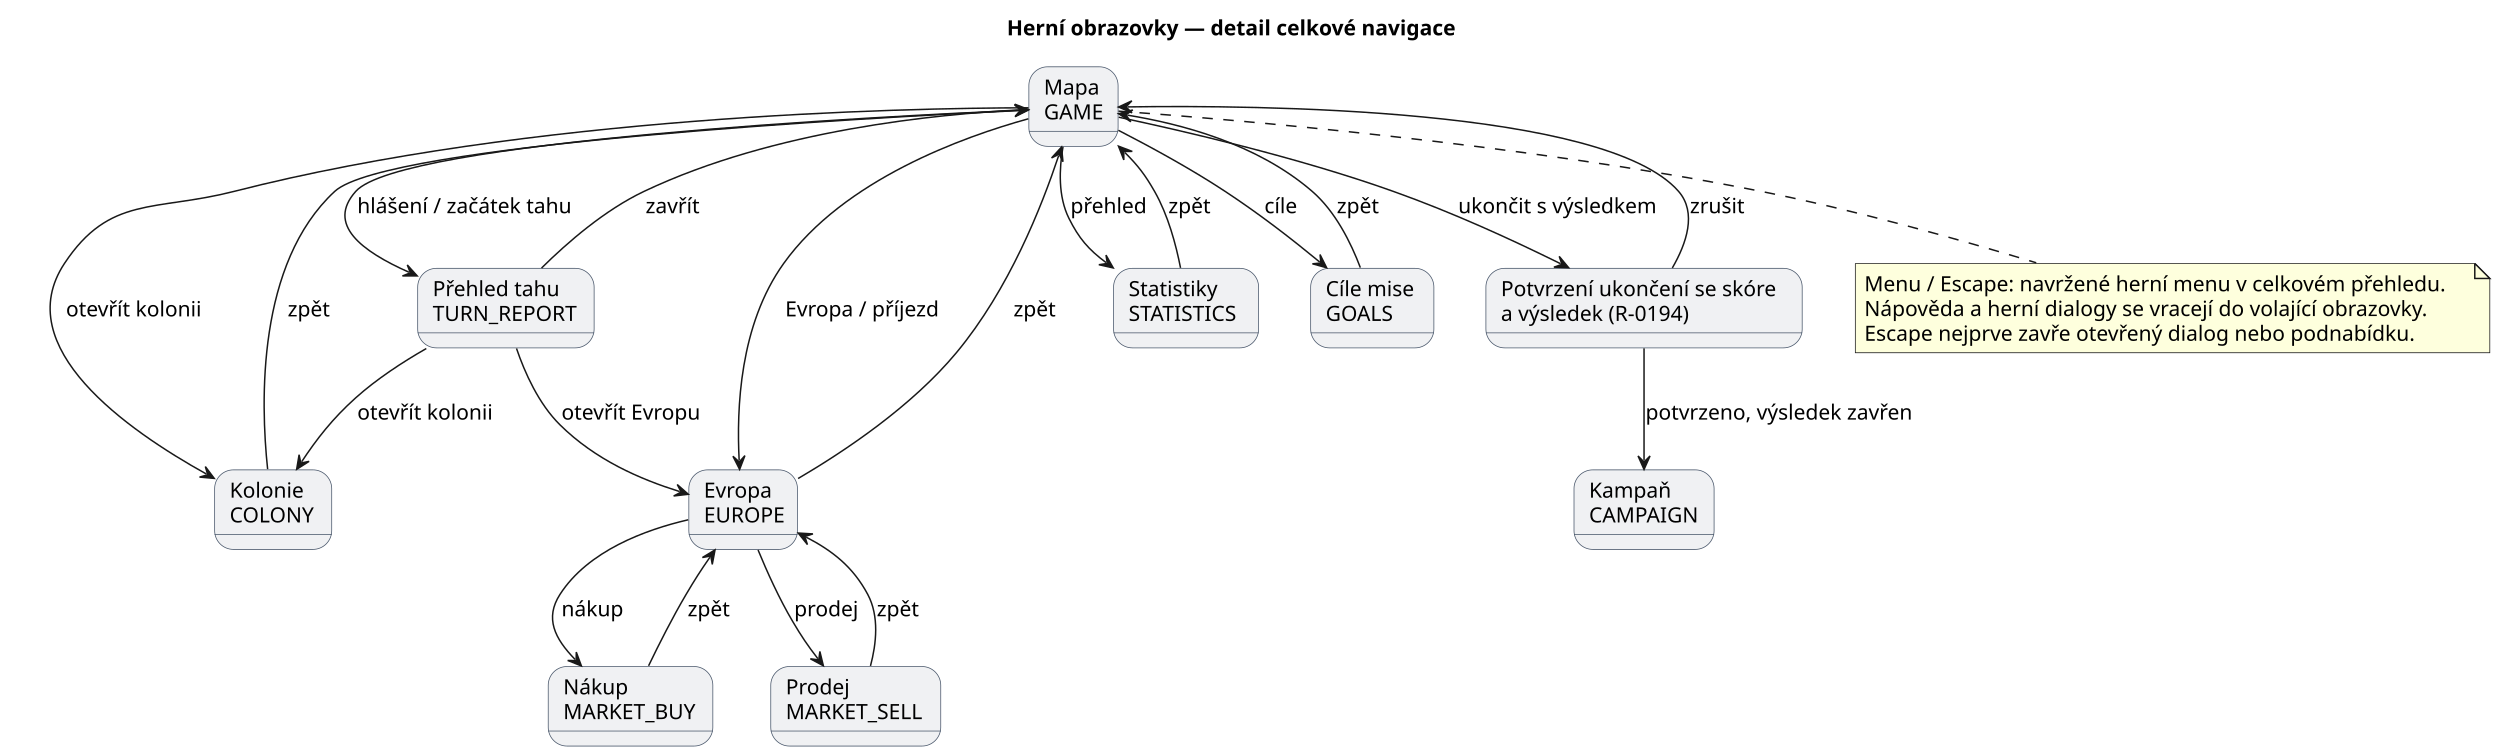
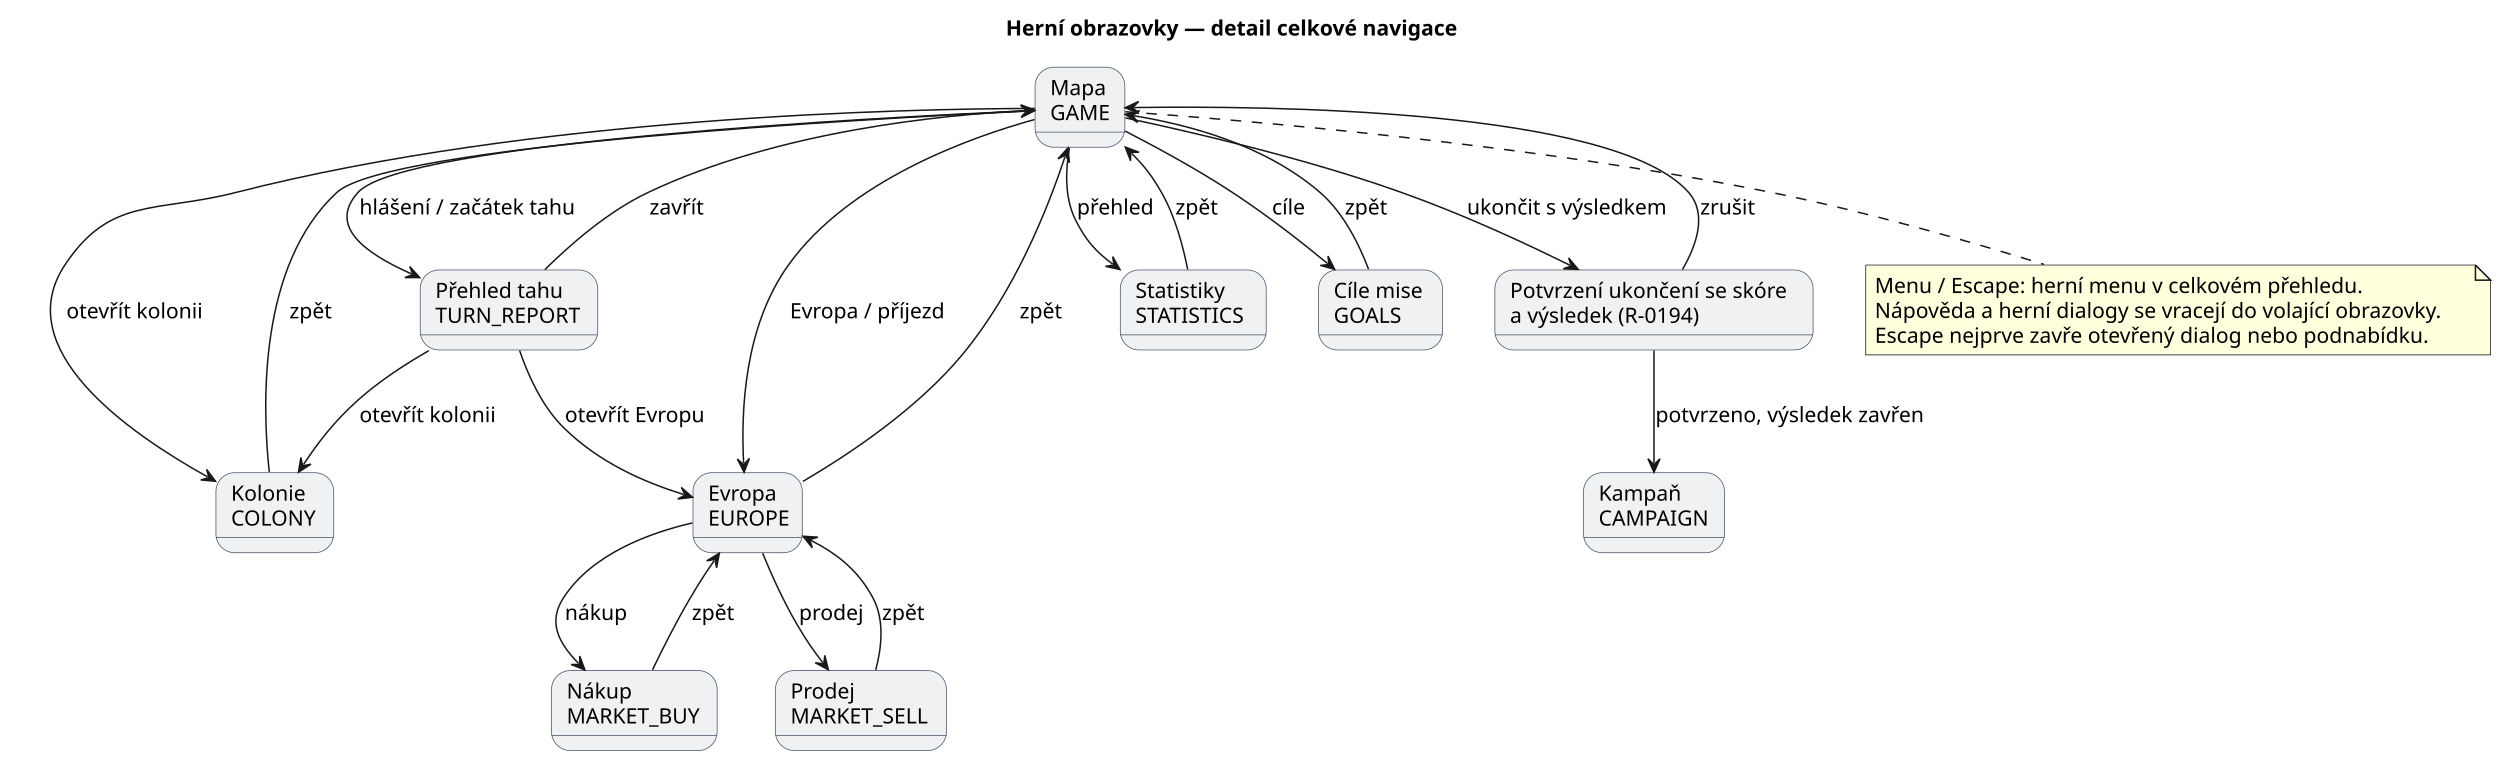
- <svg xmlns="http://www.w3.org/2000/svg" contentStyleType="text/css" data-diagram-type="STATE" height="502px" preserveAspectRatio="none" style="width:1665px;height:502px;background:#FFFFFF;" version="1.1" viewBox="0 0 1665 502" width="1665px" zoomAndPan="magnify">
+ <svg xmlns="http://www.w3.org/2000/svg" contentStyleType="text/css" data-diagram-type="STATE" height="502px" preserveAspectRatio="none" style="width:1655px;height:502px;background:#FFFFFF;" version="1.1" viewBox="0 0 1655 502" width="1655px" zoomAndPan="magnify">
  <defs />
  <g>
    <g class="title" data-source-line="1">
-       <text fill="#000000" font-family="sans-serif" font-size="14" font-weight="bold" lengthAdjust="spacing" textLength="310.071" x="670.568" y="23.535">Herní obrazovky — detail celkové navigace</text>
+       <text fill="#000000" font-family="sans-serif" font-size="14" font-weight="bold" lengthAdjust="spacing" textLength="310.071" x="665.835" y="23.535">Herní obrazovky — detail celkové navigace</text>
    </g>
    <g>
      <rect fill="#F0F1F3" height="52.977" rx="12.5" ry="12.5" style="stroke:#475569;stroke-width:0.5;" width="59.423" x="685.22" y="44.488" />
      <line style="stroke:#475569;stroke-width:0.5;" x1="685.22" x2="744.643" y1="87.465" y2="87.465" />
      <text fill="#000000" font-family="sans-serif" font-size="14" lengthAdjust="spacing" textLength="36.333" x="695.22" y="63.023">Mapa</text>
      <text fill="#000000" font-family="sans-serif" font-size="14" lengthAdjust="spacing" textLength="39.423" x="695.22" y="79.512">GAME</text>
    </g>
    <g>
      <rect fill="#F0F1F3" height="52.977" rx="12.5" ry="12.5" style="stroke:#475569;stroke-width:0.5;" width="77.969" x="142.95" y="312.928" />
      <line style="stroke:#475569;stroke-width:0.5;" x1="142.95" x2="220.919" y1="355.905" y2="355.905" />
      <text fill="#000000" font-family="sans-serif" font-size="14" lengthAdjust="spacing" textLength="50.921" x="152.95" y="331.463">Kolonie</text>
      <text fill="#000000" font-family="sans-serif" font-size="14" lengthAdjust="spacing" textLength="57.969" x="152.95" y="347.952">COLONY</text>
    </g>
    <g>
      <rect fill="#F0F1F3" height="52.977" rx="12.5" ry="12.5" style="stroke:#475569;stroke-width:0.5;" width="72.343" x="458.76" y="312.928" />
      <line style="stroke:#475569;stroke-width:0.5;" x1="458.76" x2="531.103" y1="355.905" y2="355.905" />
      <text fill="#000000" font-family="sans-serif" font-size="14" lengthAdjust="spacing" textLength="45.705" x="468.76" y="331.463">Evropa</text>
      <text fill="#000000" font-family="sans-serif" font-size="14" lengthAdjust="spacing" textLength="52.343" x="468.76" y="347.952">EUROPE</text>
    </g>
    <g>
      <rect fill="#F0F1F3" height="52.977" rx="12.5" ry="12.5" style="stroke:#475569;stroke-width:0.5;" width="109.626" x="365.12" y="443.898" />
      <line style="stroke:#475569;stroke-width:0.5;" x1="365.12" x2="474.746" y1="486.875" y2="486.875" />
      <text fill="#000000" font-family="sans-serif" font-size="14" lengthAdjust="spacing" textLength="43.757" x="375.12" y="462.433">Nákup</text>
      <text fill="#000000" font-family="sans-serif" font-size="14" lengthAdjust="spacing" textLength="89.626" x="375.12" y="478.922">MARKET_BUY</text>
    </g>
    <g>
      <rect fill="#F0F1F3" height="52.977" rx="12.5" ry="12.5" style="stroke:#475569;stroke-width:0.5;" width="113.208" x="513.33" y="443.898" />
      <line style="stroke:#475569;stroke-width:0.5;" x1="513.33" x2="626.538" y1="486.875" y2="486.875" />
      <text fill="#000000" font-family="sans-serif" font-size="14" lengthAdjust="spacing" textLength="42.937" x="523.33" y="462.433">Prodej</text>
      <text fill="#000000" font-family="sans-serif" font-size="14" lengthAdjust="spacing" textLength="93.208" x="523.33" y="478.922">MARKET_SELL</text>
    </g>
    <g>
      <rect fill="#F0F1F3" height="52.977" rx="12.5" ry="12.5" style="stroke:#475569;stroke-width:0.5;" width="96.59" x="741.64" y="178.708" />
      <line style="stroke:#475569;stroke-width:0.5;" x1="741.64" x2="838.23" y1="221.685" y2="221.685" />
      <text fill="#000000" font-family="sans-serif" font-size="14" lengthAdjust="spacing" textLength="61.708" x="751.64" y="197.243">Statistiky</text>
      <text fill="#000000" font-family="sans-serif" font-size="14" lengthAdjust="spacing" textLength="76.59" x="751.64" y="213.732">STATISTICS</text>
    </g>
    <g>
      <rect fill="#F0F1F3" height="52.977" rx="12.5" ry="12.5" style="stroke:#475569;stroke-width:0.5;" width="117.508" x="278.18" y="178.708" />
      <line style="stroke:#475569;stroke-width:0.5;" x1="278.18" x2="395.688" y1="221.685" y2="221.685" />
      <text fill="#000000" font-family="sans-serif" font-size="14" lengthAdjust="spacing" textLength="85.388" x="288.18" y="197.243">Přehled tahu</text>
      <text fill="#000000" font-family="sans-serif" font-size="14" lengthAdjust="spacing" textLength="97.508" x="288.18" y="213.732">TURN_REPORT</text>
    </g>
    <g>
      <rect fill="#F0F1F3" height="52.977" rx="12.5" ry="12.5" style="stroke:#475569;stroke-width:0.5;" width="82.064" x="872.9" y="178.708" />
      <line style="stroke:#475569;stroke-width:0.5;" x1="872.9" x2="954.963" y1="221.685" y2="221.685" />
      <text fill="#000000" font-family="sans-serif" font-size="14" lengthAdjust="spacing" textLength="62.063" x="882.9" y="197.243">Cíle mise</text>
      <text fill="#000000" font-family="sans-serif" font-size="14" lengthAdjust="spacing" textLength="45.657" x="882.9" y="213.732">GOALS</text>
    </g>
    <g>
      <rect fill="#F0F1F3" height="52.977" rx="12.5" ry="12.5" style="stroke:#475569;stroke-width:0.5;" width="210.648" x="989.61" y="178.708" />
      <line style="stroke:#475569;stroke-width:0.5;" x1="989.61" x2="1200.257" y1="221.685" y2="221.685" />
      <text fill="#000000" font-family="sans-serif" font-size="14" lengthAdjust="spacing" textLength="190.648" x="999.61" y="197.243">Potvrzení ukončení se skóre</text>
      <text fill="#000000" font-family="sans-serif" font-size="14" lengthAdjust="spacing" textLength="136.398" x="999.61" y="213.732">a výsledek (R-0194)</text>
    </g>
    <g>
      <rect fill="#F0F1F3" height="52.977" rx="12.5" ry="12.5" style="stroke:#475569;stroke-width:0.5;" width="93.295" x="1048.29" y="312.928" />
      <line style="stroke:#475569;stroke-width:0.5;" x1="1048.29" x2="1141.585" y1="355.905" y2="355.905" />
      <text fill="#000000" font-family="sans-serif" font-size="14" lengthAdjust="spacing" textLength="55.173" x="1058.29" y="331.463">Kampaň</text>
      <text fill="#000000" font-family="sans-serif" font-size="14" lengthAdjust="spacing" textLength="73.295" x="1058.29" y="347.952">CAMPAIGN</text>
    </g>
    <g class="entity" data-qualified-name="GMN2" data-source-line="39" id="ent0003">
-       <path d="M1235.65,175.458 L1235.65,234.923 L1658.207,234.923 L1658.207,185.458 L1648.207,175.458 L1235.65,175.458" fill="#FEFFDD" style="stroke:#181818;stroke-width:0.5;" />
-       <path d="M1648.207,175.458 L1648.207,185.458 L1658.207,185.458 L1648.207,175.458" fill="#FEFFDD" style="stroke:#181818;stroke-width:1;" />
-       <text fill="#000000" font-family="sans-serif" font-size="14" lengthAdjust="spacing" textLength="401.557" x="1241.65" y="193.993">Menu / Escape: navržené herní menu v celkovém přehledu.</text>
-       <text fill="#000000" font-family="sans-serif" font-size="14" lengthAdjust="spacing" textLength="392.622" x="1241.65" y="210.482">Nápověda a herní dialogy se vracejí do volající obrazovky.</text>
-       <text fill="#000000" font-family="sans-serif" font-size="14" lengthAdjust="spacing" textLength="379.572" x="1241.65" y="226.97">Escape nejprve zavře otevřený dialog nebo podnabídku.</text>
+       <path d="M1235.12,175.458 L1235.12,234.923 L1648.742,234.923 L1648.742,185.458 L1638.742,175.458 L1235.12,175.458" fill="#FEFFDD" style="stroke:#181818;stroke-width:0.5;" />
+       <path d="M1638.742,175.458 L1638.742,185.458 L1648.742,185.458 L1638.742,175.458" fill="#FEFFDD" style="stroke:#181818;stroke-width:1;" />
+       <text fill="#000000" font-family="sans-serif" font-size="14" lengthAdjust="spacing" textLength="335.419" x="1241.12" y="193.993">Menu / Escape: herní menu v celkovém přehledu.</text>
+       <text fill="#000000" font-family="sans-serif" font-size="14" lengthAdjust="spacing" textLength="392.622" x="1241.12" y="210.482">Nápověda a herní dialogy se vracejí do volající obrazovky.</text>
+       <text fill="#000000" font-family="sans-serif" font-size="14" lengthAdjust="spacing" textLength="379.572" x="1241.12" y="226.97">Escape nejprve zavře otevřený dialog nebo podnabídku.</text>
    </g>
    <g class="link" data-entity-1="ent0002" data-entity-2="ent0003" data-link-type="dependency" data-source-line="17" id="lnk2">
      <path d="M684.99,71.788 C600.44,71.948 353.17,77.028 155.93,127.458 C103.07,140.978 73.04,129.958 42.93,175.458 C6,231.278 84.476,286.253 137.446,315.703" fill="none" id="Map-to-Colony" style="stroke:#181818;stroke-width:1;" />
      <polygon fill="#181818" points="142.69,318.618,136.768,310.749,138.32,316.189,132.88,317.741,142.69,318.618" style="stroke:#181818;stroke-width:1;" />
      <text fill="#000000" font-family="sans-serif" font-size="14" lengthAdjust="spacing" textLength="94.534" x="43.93" y="210.723">otevřít kolonii</text>
    </g>
    <g class="link" data-entity-1="ent0003" data-entity-2="ent0002" data-link-type="dependency" data-source-line="18" id="lnk3">
      <path d="M178.24,312.458 C173.47,267.478 171.13,175.298 222.93,127.458 C257,96.008 577.107,78.444 678.807,73.603" fill="none" id="Colony-to-Map" style="stroke:#181818;stroke-width:1;" />
      <polygon fill="#181818" points="684.8,73.318,675.62,69.751,679.806,73.556,676,77.742,684.8,73.318" style="stroke:#181818;stroke-width:1;" />
      <text fill="#000000" font-family="sans-serif" font-size="14" lengthAdjust="spacing" textLength="29.873" x="191.56" y="210.723">zpět</text>
    </g>
    <g class="link" data-entity-1="ent0002" data-entity-2="ent0004" data-link-type="dependency" data-source-line="19" id="lnk4">
      <path d="M684.9,79.108 C641.45,91.098 561.88,119.658 521.93,175.458 C492.55,216.498 490.501,272.136 492.281,306.646" fill="none" id="Map-to-Europe" style="stroke:#181818;stroke-width:1;" />
      <polygon fill="#181818" points="492.59,312.638,496.121,303.444,492.332,307.645,488.132,303.856,492.59,312.638" style="stroke:#181818;stroke-width:1;" />
      <text fill="#000000" font-family="sans-serif" font-size="14" lengthAdjust="spacing" textLength="109.389" x="522.93" y="210.723">Evropa / příjezd</text>
    </g>
    <g class="link" data-entity-1="ent0004" data-entity-2="ent0002" data-link-type="dependency" data-source-line="20" id="lnk5">
      <path d="M531.52,318.698 C562.78,300.378 607.28,270.578 636.93,234.928 C672.03,192.728 693.69,137.76 705.09,103.609" fill="none" id="Europe-to-Map" style="stroke:#181818;stroke-width:1;" />
      <polygon fill="#181818" points="706.99,97.918,700.346,105.189,705.407,102.661,707.934,107.722,706.99,97.918" style="stroke:#181818;stroke-width:1;" />
      <text fill="#000000" font-family="sans-serif" font-size="14" lengthAdjust="spacing" textLength="29.873" x="674.96" y="210.723">zpět</text>
    </g>
    <g class="link" data-entity-1="ent0004" data-entity-2="ent0005" data-link-type="dependency" data-source-line="21" id="lnk6">
      <path d="M458.36,346.178 C429.69,352.828 391.64,366.848 372.93,395.898 C362.77,411.688 369.291,425.133 383.031,439.223" fill="none" id="Europe-to-Buy" style="stroke:#181818;stroke-width:1;" />
      <polygon fill="#181818" points="387.22,443.518,383.8,434.282,383.729,439.939,378.073,439.867,387.22,443.518" style="stroke:#181818;stroke-width:1;" />
      <text fill="#000000" font-family="sans-serif" font-size="14" lengthAdjust="spacing" textLength="42.102" x="373.93" y="410.433">nákup</text>
    </g>
    <g class="link" data-entity-1="ent0005" data-entity-2="ent0004" data-link-type="dependency" data-source-line="22" id="lnk7">
      <path d="M431.95,443.428 C438.82,429.158 447.85,411.278 456.93,395.898 C462.81,385.948 466.407,380.326 472.797,371.126" fill="none" id="Buy-to-Europe" style="stroke:#181818;stroke-width:1;" />
      <polygon fill="#181818" points="476.22,366.198,467.8,371.308,473.368,370.305,474.371,375.872,476.22,366.198" style="stroke:#181818;stroke-width:1;" />
      <text fill="#000000" font-family="sans-serif" font-size="14" lengthAdjust="spacing" textLength="29.873" x="457.93" y="410.433">zpět</text>
    </g>
    <g class="link" data-entity-1="ent0004" data-entity-2="ent0006" data-link-type="dependency" data-source-line="23" id="lnk8">
      <path d="M504.87,366.288 C510.81,380.698 518.95,398.738 527.93,413.898 C533.91,423.988 537.71,429.642 544.7,438.682" fill="none" id="Europe-to-Sell" style="stroke:#181818;stroke-width:1;" />
      <polygon fill="#181818" points="548.37,443.428,546.029,433.862,545.312,439.473,539.7,438.755,548.37,443.428" style="stroke:#181818;stroke-width:1;" />
      <text fill="#000000" font-family="sans-serif" font-size="14" lengthAdjust="spacing" textLength="44.01" x="528.93" y="410.433">prodej</text>
    </g>
    <g class="link" data-entity-1="ent0006" data-entity-2="ent0004" data-link-type="dependency" data-source-line="24" id="lnk9">
      <path d="M579.74,443.508 C583.67,428.758 585.67,410.388 577.93,395.898 C568.05,377.408 554.298,366.757 536.918,357.757" fill="none" id="Sell-to-Europe" style="stroke:#181818;stroke-width:1;" />
      <polygon fill="#181818" points="531.59,354.998,537.743,362.689,536.03,357.298,541.421,355.585,531.59,354.998" style="stroke:#181818;stroke-width:1;" />
      <text fill="#000000" font-family="sans-serif" font-size="14" lengthAdjust="spacing" textLength="29.873" x="583.87" y="410.433">zpět</text>
    </g>
    <g class="link" data-entity-1="ent0002" data-entity-2="ent0007" data-link-type="dependency" data-source-line="25" id="lnk10">
      <path d="M707.96,97.748 C705.39,112.458 704.64,130.838 711.93,145.458 C718.52,158.658 724.817,166.086 736.627,174.876" fill="none" id="Map-to-Stats" style="stroke:#181818;stroke-width:1;" />
      <polygon fill="#181818" points="741.44,178.458,736.609,169.876,737.429,175.473,731.832,176.293,741.44,178.458" style="stroke:#181818;stroke-width:1;" />
      <text fill="#000000" font-family="sans-serif" font-size="14" lengthAdjust="spacing" textLength="51.687" x="712.93" y="141.993">přehled</text>
    </g>
    <g class="link" data-entity-1="ent0007" data-entity-2="ent0002" data-link-type="dependency" data-source-line="26" id="lnk11">
      <path d="M786.23,178.408 C783.2,162.888 777.91,143.168 768.93,127.458 C762.66,116.488 757.962,110.331 749.152,101.561" fill="none" id="Stats-to-Map" style="stroke:#181818;stroke-width:1;" />
      <polygon fill="#181818" points="744.9,97.328,748.456,106.513,748.444,100.856,754.1,100.843,744.9,97.328" style="stroke:#181818;stroke-width:1;" />
      <text fill="#000000" font-family="sans-serif" font-size="14" lengthAdjust="spacing" textLength="29.873" x="778.1" y="141.993">zpět</text>
    </g>
    <g class="link" data-entity-1="ent0002" data-entity-2="ent0008" data-link-type="dependency" data-source-line="27" id="lnk12">
      <path d="M684.73,73.188 C584.39,77.538 266.83,93.888 236.93,127.458 C217.28,149.518 240.688,167.219 272.378,181.319" fill="none" id="Map-to-Report" style="stroke:#181818;stroke-width:1;" />
      <polygon fill="#181818" points="277.86,183.758,271.263,176.445,273.292,181.726,268.011,183.754,277.86,183.758" style="stroke:#181818;stroke-width:1;" />
      <text fill="#000000" font-family="sans-serif" font-size="14" lengthAdjust="spacing" textLength="150.992" x="237.93" y="141.993">hlášení / začátek tahu</text>
    </g>
    <g class="link" data-entity-1="ent0008" data-entity-2="ent0002" data-link-type="dependency" data-source-line="28" id="lnk13">
      <path d="M360.65,178.528 C377.94,161.418 402.82,139.858 428.93,127.458 C515.74,86.228 625.238,75.941 679.018,73.221" fill="none" id="Report-to-Map" style="stroke:#181818;stroke-width:1;" />
      <polygon fill="#181818" points="685.01,72.918,675.819,69.378,680.016,73.171,676.223,77.368,685.01,72.918" style="stroke:#181818;stroke-width:1;" />
      <text fill="#000000" font-family="sans-serif" font-size="14" lengthAdjust="spacing" textLength="38.015" x="429.93" y="141.993">zavřít</text>
    </g>
    <g class="link" data-entity-1="ent0008" data-entity-2="ent0003" data-link-type="dependency" data-source-line="29" id="lnk14">
      <path d="M283.91,232.118 C267.9,241.278 250.89,252.438 236.93,264.928 C221.49,278.738 210.858,292.463 200.878,307.563" fill="none" id="Report-to-Colony" style="stroke:#181818;stroke-width:1;" />
      <polygon fill="#181818" points="197.57,312.568,205.869,307.265,200.327,308.397,199.195,302.854,197.57,312.568" style="stroke:#181818;stroke-width:1;" />
      <text fill="#000000" font-family="sans-serif" font-size="14" lengthAdjust="spacing" textLength="94.534" x="237.93" y="279.463">otevřít kolonii</text>
    </g>
    <g class="link" data-entity-1="ent0008" data-entity-2="ent0004" data-link-type="dependency" data-source-line="30" id="lnk15">
      <path d="M343.99,232.058 C349.56,248.388 358.8,268.958 372.93,282.928 C396.6,306.318 426.164,319.096 452.714,327.406" fill="none" id="Report-to-Europe" style="stroke:#181818;stroke-width:1;" />
      <polygon fill="#181818" points="458.44,329.198,451.046,322.693,453.668,327.705,448.656,330.327,458.44,329.198" style="stroke:#181818;stroke-width:1;" />
      <text fill="#000000" font-family="sans-serif" font-size="14" lengthAdjust="spacing" textLength="94.985" x="373.93" y="279.463">otevřít Evropu</text>
    </g>
    <g class="link" data-entity-1="ent0002" data-entity-2="ent0009" data-link-type="dependency" data-source-line="31" id="lnk16">
      <path d="M744.84,86.778 C765.34,97.318 792.89,112.248 815.93,127.458 C839.56,143.048 860.039,158.964 878.919,174.514" fill="none" id="Map-to-Goals" style="stroke:#181818;stroke-width:1;" />
      <polygon fill="#181818" points="883.55,178.328,879.146,169.519,879.691,175.149,874.06,175.694,883.55,178.328" style="stroke:#181818;stroke-width:1;" />
      <text fill="#000000" font-family="sans-serif" font-size="14" lengthAdjust="spacing" textLength="23.064" x="842.08" y="141.993">cíle</text>
    </g>
    <g class="link" data-entity-1="ent0009" data-entity-2="ent0002" data-link-type="dependency" data-source-line="32" id="lnk17">
      <path d="M905.99,178.228 C899.71,161.648 889.39,140.828 873.93,127.458 C836.67,95.238 785.501,82.36 750.821,76.67" fill="none" id="Goals-to-Map" style="stroke:#181818;stroke-width:1;" />
      <polygon fill="#181818" points="744.9,75.698,753.134,81.103,749.834,76.508,754.429,73.208,744.9,75.698" style="stroke:#181818;stroke-width:1;" />
      <text fill="#000000" font-family="sans-serif" font-size="14" lengthAdjust="spacing" textLength="29.873" x="890.26" y="141.993">zpět</text>
    </g>
    <g class="link" data-entity-1="ent0002" data-entity-2="ent0010" data-link-type="dependency" data-source-line="35" id="lnk18">
      <path d="M745.07,78.068 C786.79,86.908 864.23,104.728 927.93,127.458 C968.2,141.828 1006.69,159.522 1039.36,175.652" fill="none" id="Map-to-Retire" style="stroke:#181818;stroke-width:1;" />
      <polygon fill="#181818" points="1044.74,178.308,1038.441,170.737,1040.257,176.095,1034.899,177.911,1044.74,178.308" style="stroke:#181818;stroke-width:1;" />
      <text fill="#000000" font-family="sans-serif" font-size="14" lengthAdjust="spacing" textLength="138.018" x="971.15" y="141.993">ukončit s výsledkem</text>
    </g>
    <g class="link" data-entity-1="ent0010" data-entity-2="ent0002" data-link-type="dependency" data-source-line="36" id="lnk19">
      <path d="M1113.76,178.458 C1123.2,162.178 1130.27,141.608 1117.93,127.458 C1069.26,71.628 835.809,69.95 750.879,71.2" fill="none" id="Retire-to-Map" style="stroke:#181818;stroke-width:1;" />
      <polygon fill="#181818" points="744.88,71.288,753.938,75.155,749.88,71.215,753.82,67.156,744.88,71.288" style="stroke:#181818;stroke-width:1;" />
      <text fill="#000000" font-family="sans-serif" font-size="14" lengthAdjust="spacing" textLength="38.862" x="1125.46" y="141.993">zrušit</text>
    </g>
    <g class="link" data-entity-1="ent0010" data-entity-2="ent0011" data-link-type="dependency" data-source-line="37" id="lnk20">
      <path d="M1094.93,231.998 C1094.93,255.298 1094.93,283.398 1094.93,306.668" fill="none" id="Retire-to-Campaign" style="stroke:#181818;stroke-width:1;" />
      <polygon fill="#181818" points="1094.93,312.668,1098.93,303.668,1094.93,307.668,1090.93,303.668,1094.93,312.668" style="stroke:#181818;stroke-width:1;" />
      <text fill="#000000" font-family="sans-serif" font-size="14" lengthAdjust="spacing" textLength="185.582" x="1095.93" y="279.463">potvrzeno, výsledek zavřen</text>
    </g>
    <g class="link" data-entity-1="ent0002" data-entity-2="ent0003" data-link-type="association" data-source-line="39" id="lnk4">
-       <path d="M744.92,74.018 C818.44,79.368 1013.28,95.628 1172.93,127.458 C1234.82,139.798 1303.18,158.928 1356.13,175.008" fill="none" id="Map-GMN2" style="stroke:#181818;stroke-width:1;stroke-dasharray:7,7;" />
+       <path d="M744.93,73.968 C818.47,79.208 1013.36,95.238 1172.93,127.458 C1233.87,139.758 1301.12,158.948 1353.13,175.048" fill="none" id="Map-GMN2" style="stroke:#181818;stroke-width:1;stroke-dasharray:7,7;" />
    </g>
  </g>
</svg>
